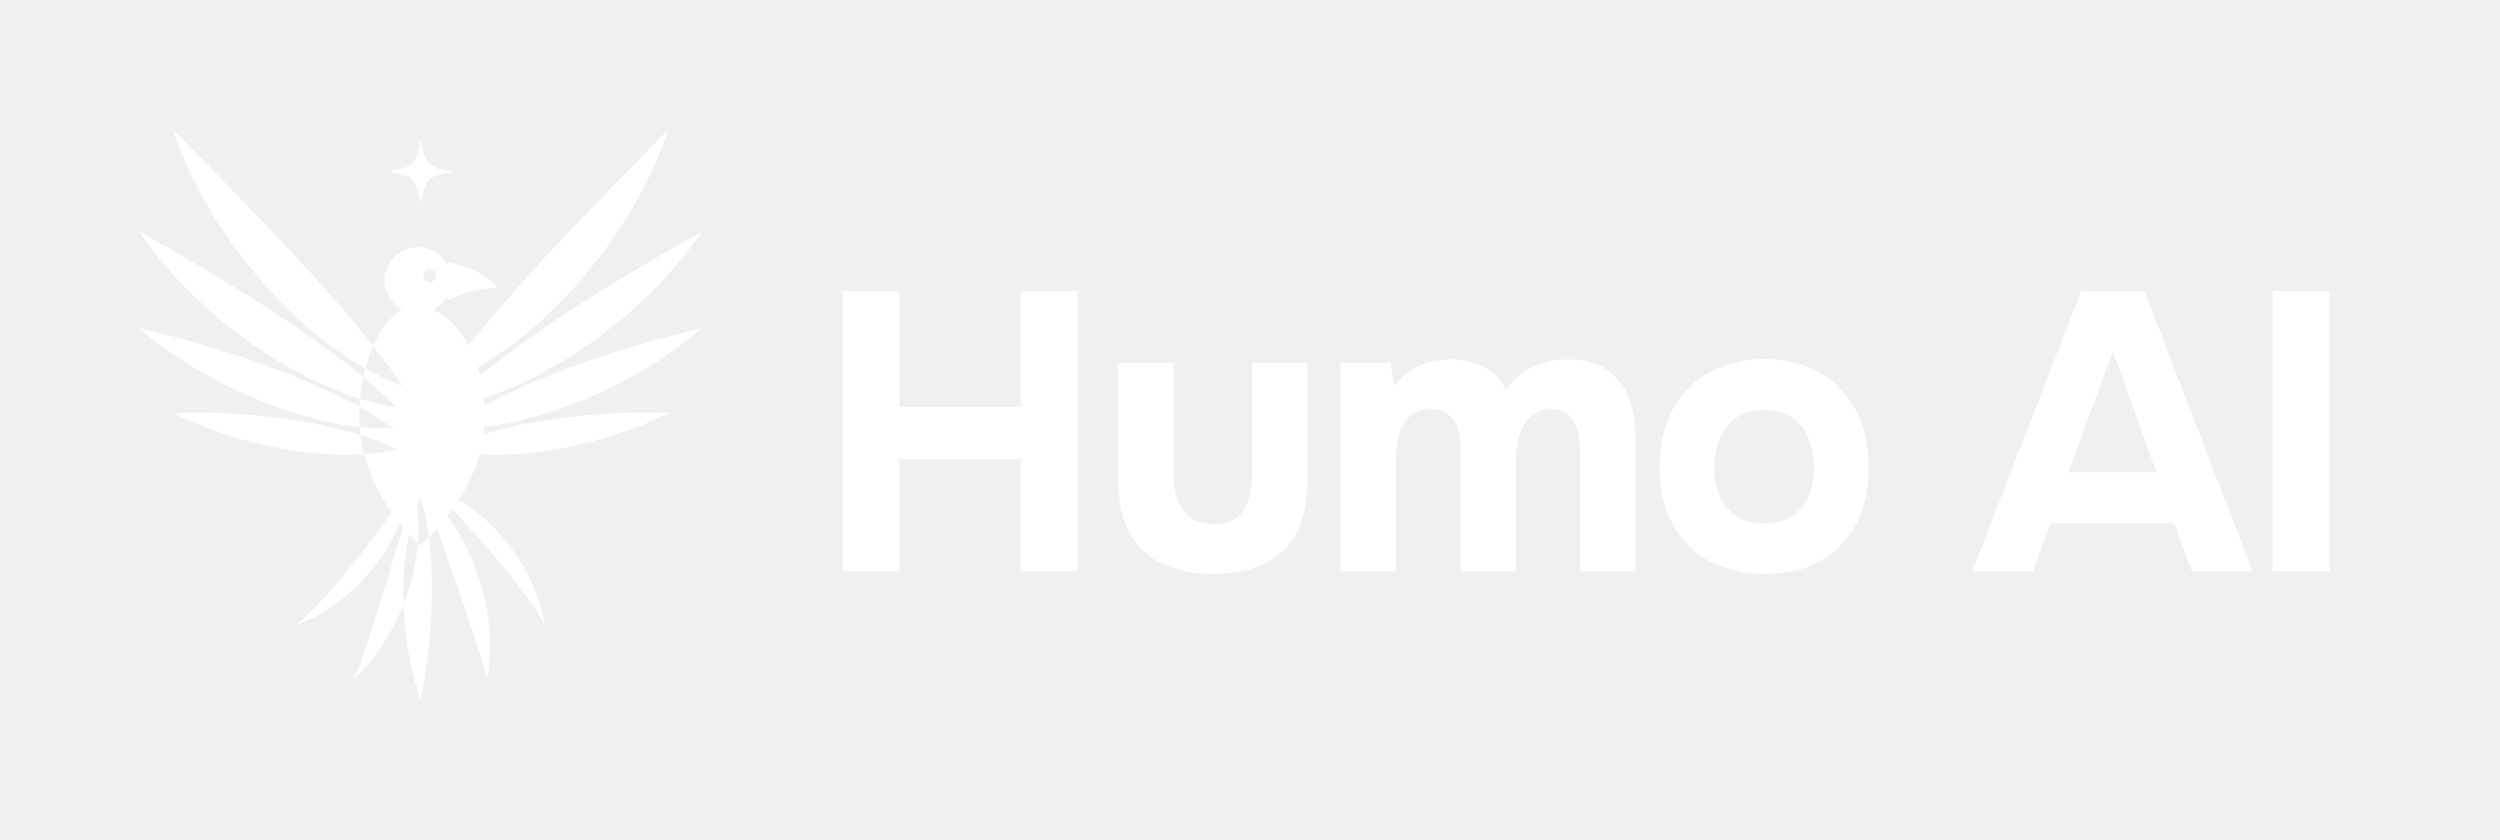
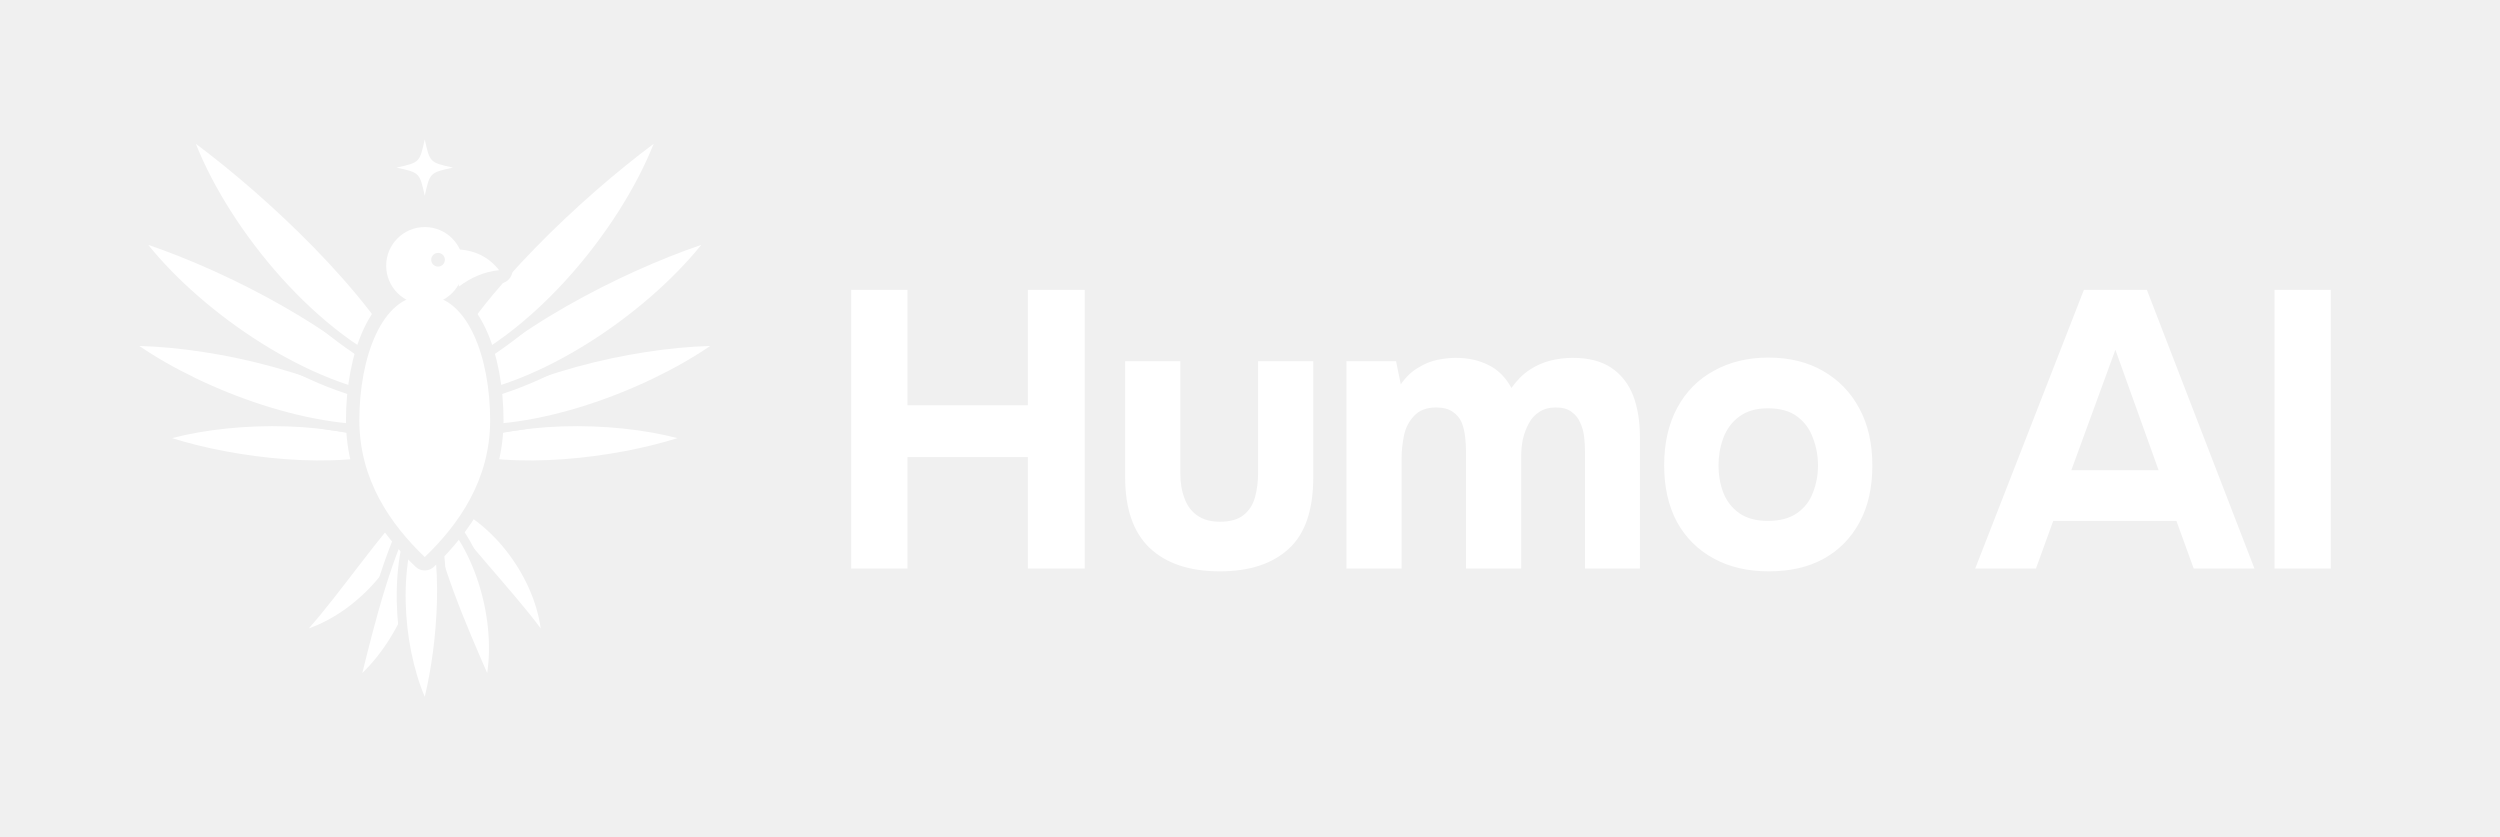
- <svg xmlns="http://www.w3.org/2000/svg" viewBox="0 0 893 300" width="893" height="300">
+ <svg xmlns="http://www.w3.org/2000/svg" viewBox="0 0 897 300" width="897" height="300">
  <defs />
-   <g transform="translate(50 50) scale(0.5390836) translate(-70 -99)">
-     <path d="M244 262 C208.1 208.4 136.3 138 92 92 C113.1 158.8 176.5 236.7 244 262Z M268 262 C303.9 208.4 375.7 138 420 92 C398.9 158.8 335.5 236.7 268 262Z M240 276 C198.6 234.4 120.5 188.2 70 160 C104.3 211.9 176.6 266.7 240 276Z M272 276 C313.4 234.4 391.5 188.2 442 160 C407.7 211.9 335.4 266.7 272 276Z M238 290 C195.7 259.4 120 235 70 224 C110.4 259.5 182.7 292.6 238 290Z M274 290 C316.3 259.4 392 235 442 224 C401.6 259.5 329.3 292.6 274 290Z M240 304 C200.6 284.4 134.9 277.9 92 280 C131.3 300.1 195.7 314.7 240 304Z M272 304 C311.4 284.4 377.1 277.9 420 280 C380.7 300.1 316.3 314.7 272 304Z M256 336 C239 373.5 242.4 432.5 256 470 C263.7 432.5 267.9 373.5 256 336Z M252 334 C261.7 375 242.2 428.1 212 456 C225.6 422.6 239.1 367.6 252 334Z M260 334 C292.1 361.3 307.8 415.6 300 456 C291.2 421.1 269.5 368.7 260 334Z M248 330 C243.5 368.5 210 407.4 174 420 C199.4 398.6 229.1 356.7 248 330Z M264 330 C300.9 341.9 332.6 382.2 338 420 C322 391 286.5 353.7 264 330Z M252 208 C284 212 302 252 298 292 C294 326 274 350 256 368 C240 352 220 328 216 294 C212 258 226 214 252 208Z M270 180 C285 181 298 187 307 197 C296 197 285 200 274 205 Z" fill="#FFFFFF" />
-     <path d="M254 170 a22 22 0 1 0 0.1 0Z M262 184.8 a4.2 4.2 0 1 1 -0.1 0Z" fill="#FFFFFF" fill-rule="evenodd" />
-     <path d="M256 99 C259.78 116.22 259.78 116.22 277 120 C259.78 123.78 259.78 123.78 256 141 C252.22 123.78 252.22 123.78 235 120 C252.22 116.22 252.22 116.22 256 99Z" fill="#FFFFFF" />
+   <g transform="translate(50 50) scale(0.5333333) translate(-64 -93)">
+     <defs>
+       <mask id="hmk-0" maskUnits="userSpaceOnUse" x="0" y="0" width="512" height="512">
+         <rect width="512" height="512" fill="#fff" />
+         <path d="M256 198 C285 198 300 240 300 282 C300 322 279 352 256 374 C233 352 212 322 212 282 C212 240 227 198 256 198Z M276 167 C289 167 299 172 306 181 C296 182 287 186 279 192Z M256 152 a26 26 0 1 0 0.1 0Z" fill="#000" stroke="#000" stroke-width="18" stroke-linejoin="round" />
+       </mask>
+       <mask id="hmk-1" maskUnits="userSpaceOnUse" x="0" y="0" width="512" height="512">
+         <rect width="512" height="512" fill="#fff" />
+         <path d="M256 198 C285 198 300 240 300 282 C300 322 279 352 256 374 C233 352 212 322 212 282 C212 240 227 198 256 198Z M276 167 C289 167 299 172 306 181 C296 182 287 186 279 192Z M256 152 a26 26 0 1 0 0.1 0Z" fill="#000" stroke="#000" stroke-width="18" stroke-linejoin="round" />
+         <path d="M246 250 C218.1 195.3 150.1 131.9 102 96 C125.4 154.9 184.6 226.6 246 250Z" fill="#000" stroke="#000" stroke-width="12" stroke-linejoin="round" />
+       </mask>
+       <mask id="hmk-2" maskUnits="userSpaceOnUse" x="0" y="0" width="512" height="512">
+         <rect width="512" height="512" fill="#fff" />
+         <path d="M256 198 C285 198 300 240 300 282 C300 322 279 352 256 374 C233 352 212 322 212 282 C212 240 227 198 256 198Z M276 167 C289 167 299 172 306 181 C296 182 287 186 279 192Z M256 152 a26 26 0 1 0 0.1 0Z" fill="#000" stroke="#000" stroke-width="18" stroke-linejoin="round" />
+         <path d="M246 250 C218.1 195.3 150.1 131.9 102 96 C125.4 154.9 184.6 226.6 246 250Z" fill="#000" stroke="#000" stroke-width="12" stroke-linejoin="round" />
+         <path d="M240 266 C201.7 222 123.8 182.3 70 164 C107.1 210.1 178.9 259.9 240 266Z" fill="#000" stroke="#000" stroke-width="12" stroke-linejoin="round" />
+       </mask>
+       <mask id="hmk-3" maskUnits="userSpaceOnUse" x="0" y="0" width="512" height="512">
+         <rect width="512" height="512" fill="#fff" />
+         <path d="M256 198 C285 198 300 240 300 282 C300 322 279 352 256 374 C233 352 212 322 212 282 C212 240 227 198 256 198Z M276 167 C289 167 299 172 306 181 C296 182 287 186 279 192Z M256 152 a26 26 0 1 0 0.1 0Z" fill="#000" stroke="#000" stroke-width="18" stroke-linejoin="round" />
+         <path d="M246 250 C218.1 195.3 150.1 131.9 102 96 C125.4 154.9 184.6 226.6 246 250Z" fill="#000" stroke="#000" stroke-width="12" stroke-linejoin="round" />
+         <path d="M240 266 C201.7 222 123.8 182.3 70 164 C107.1 210.1 178.9 259.9 240 266Z" fill="#000" stroke="#000" stroke-width="12" stroke-linejoin="round" />
+         <path d="M238 284 C194.7 251.2 116.6 233.4 64 232 C108.1 262.2 183 290.3 238 284Z" fill="#000" stroke="#000" stroke-width="12" stroke-linejoin="round" />
+       </mask>
+       <mask id="hmk-4" maskUnits="userSpaceOnUse" x="0" y="0" width="512" height="512">
+         <rect width="512" height="512" fill="#fff" />
+         <path d="M256 198 C285 198 300 240 300 282 C300 322 279 352 256 374 C233 352 212 322 212 282 C212 240 227 198 256 198Z M276 167 C289 167 299 172 306 181 C296 182 287 186 279 192Z M256 152 a26 26 0 1 0 0.1 0Z" fill="#000" stroke="#000" stroke-width="18" stroke-linejoin="round" />
+       </mask>
+       <mask id="hmk-5" maskUnits="userSpaceOnUse" x="0" y="0" width="512" height="512">
+         <rect width="512" height="512" fill="#fff" />
+         <path d="M256 198 C285 198 300 240 300 282 C300 322 279 352 256 374 C233 352 212 322 212 282 C212 240 227 198 256 198Z M276 167 C289 167 299 172 306 181 C296 182 287 186 279 192Z M256 152 a26 26 0 1 0 0.1 0Z" fill="#000" stroke="#000" stroke-width="18" stroke-linejoin="round" />
+         <path d="M266 250 C293.9 195.3 361.9 131.9 410 96 C386.6 154.9 327.4 226.6 266 250Z" fill="#000" stroke="#000" stroke-width="12" stroke-linejoin="round" />
+       </mask>
+       <mask id="hmk-6" maskUnits="userSpaceOnUse" x="0" y="0" width="512" height="512">
+         <rect width="512" height="512" fill="#fff" />
+         <path d="M256 198 C285 198 300 240 300 282 C300 322 279 352 256 374 C233 352 212 322 212 282 C212 240 227 198 256 198Z M276 167 C289 167 299 172 306 181 C296 182 287 186 279 192Z M256 152 a26 26 0 1 0 0.1 0Z" fill="#000" stroke="#000" stroke-width="18" stroke-linejoin="round" />
+         <path d="M266 250 C293.9 195.3 361.9 131.9 410 96 C386.6 154.9 327.4 226.6 266 250Z" fill="#000" stroke="#000" stroke-width="12" stroke-linejoin="round" />
+         <path d="M272 266 C310.3 222 388.2 182.3 442 164 C404.9 210.1 333.1 259.9 272 266Z" fill="#000" stroke="#000" stroke-width="12" stroke-linejoin="round" />
+       </mask>
+       <mask id="hmk-7" maskUnits="userSpaceOnUse" x="0" y="0" width="512" height="512">
+         <rect width="512" height="512" fill="#fff" />
+         <path d="M256 198 C285 198 300 240 300 282 C300 322 279 352 256 374 C233 352 212 322 212 282 C212 240 227 198 256 198Z M276 167 C289 167 299 172 306 181 C296 182 287 186 279 192Z M256 152 a26 26 0 1 0 0.1 0Z" fill="#000" stroke="#000" stroke-width="18" stroke-linejoin="round" />
+         <path d="M266 250 C293.9 195.3 361.9 131.9 410 96 C386.6 154.9 327.4 226.6 266 250Z" fill="#000" stroke="#000" stroke-width="12" stroke-linejoin="round" />
+         <path d="M272 266 C310.3 222 388.2 182.3 442 164 C404.9 210.1 333.1 259.9 272 266Z" fill="#000" stroke="#000" stroke-width="12" stroke-linejoin="round" />
+         <path d="M274 284 C317.3 251.2 395.4 233.4 448 232 C403.9 262.2 329 290.3 274 284Z" fill="#000" stroke="#000" stroke-width="12" stroke-linejoin="round" />
+       </mask>
+       <mask id="hmk-8" maskUnits="userSpaceOnUse" x="0" y="0" width="512" height="512">
+         <rect width="512" height="512" fill="#fff" />
+         <path d="M256 198 C285 198 300 240 300 282 C300 322 279 352 256 374 C233 352 212 322 212 282 C212 240 227 198 256 198Z M276 167 C289 167 299 172 306 181 C296 182 287 186 279 192Z M256 152 a26 26 0 1 0 0.1 0Z" fill="#000" stroke="#000" stroke-width="18" stroke-linejoin="round" />
+       </mask>
+       <mask id="hmk-9" maskUnits="userSpaceOnUse" x="0" y="0" width="512" height="512">
+         <rect width="512" height="512" fill="#fff" />
+         <path d="M256 198 C285 198 300 240 300 282 C300 322 279 352 256 374 C233 352 212 322 212 282 C212 240 227 198 256 198Z M276 167 C289 167 299 172 306 181 C296 182 287 186 279 192Z M256 152 a26 26 0 1 0 0.1 0Z" fill="#000" stroke="#000" stroke-width="18" stroke-linejoin="round" />
+         <path d="M256 340 C237 375.8 240.8 432.2 256 468 C264.6 432.2 269.3 375.8 256 340Z" fill="#000" stroke="#000" stroke-width="12" stroke-linejoin="round" />
+       </mask>
+       <mask id="hmk-10" maskUnits="userSpaceOnUse" x="0" y="0" width="512" height="512">
+         <rect width="512" height="512" fill="#fff" />
+         <path d="M256 198 C285 198 300 240 300 282 C300 322 279 352 256 374 C233 352 212 322 212 282 C212 240 227 198 256 198Z M276 167 C289 167 299 172 306 181 C296 182 287 186 279 192Z M256 152 a26 26 0 1 0 0.1 0Z" fill="#000" stroke="#000" stroke-width="18" stroke-linejoin="round" />
+         <path d="M256 340 C237 375.8 240.8 432.2 256 468 C264.6 432.2 269.3 375.8 256 340Z" fill="#000" stroke="#000" stroke-width="12" stroke-linejoin="round" />
+         <path d="M252 340 C260.3 377.8 240.9 426.2 214 452 C222 419.7 234.5 369 252 340Z" fill="#000" stroke="#000" stroke-width="12" stroke-linejoin="round" />
+       </mask>
+       <mask id="hmk-11" maskUnits="userSpaceOnUse" x="0" y="0" width="512" height="512">
+         <rect width="512" height="512" fill="#fff" />
+         <path d="M256 198 C285 198 300 240 300 282 C300 322 279 352 256 374 C233 352 212 322 212 282 C212 240 227 198 256 198Z M276 167 C289 167 299 172 306 181 C296 182 287 186 279 192Z M256 152 a26 26 0 1 0 0.1 0Z" fill="#000" stroke="#000" stroke-width="18" stroke-linejoin="round" />
+         <path d="M256 340 C237 375.8 240.8 432.2 256 468 C264.6 432.2 269.3 375.8 256 340Z" fill="#000" stroke="#000" stroke-width="12" stroke-linejoin="round" />
+       </mask>
+       <mask id="hmk-12" maskUnits="userSpaceOnUse" x="0" y="0" width="512" height="512">
+         <rect width="512" height="512" fill="#fff" />
+         <path d="M256 198 C285 198 300 240 300 282 C300 322 279 352 256 374 C233 352 212 322 212 282 C212 240 227 198 256 198Z M276 167 C289 167 299 172 306 181 C296 182 287 186 279 192Z M256 152 a26 26 0 1 0 0.1 0Z" fill="#000" stroke="#000" stroke-width="18" stroke-linejoin="round" />
+         <path d="M256 340 C237 375.8 240.8 432.2 256 468 C264.6 432.2 269.3 375.8 256 340Z" fill="#000" stroke="#000" stroke-width="12" stroke-linejoin="round" />
+         <path d="M260 340 C289.6 364.9 303.6 415.1 298 452 C284.7 421.5 263.8 373.7 260 340Z" fill="#000" stroke="#000" stroke-width="12" stroke-linejoin="round" />
+       </mask>
+     </defs>
+     <path d="M246 250 C218.1 195.3 150.1 131.9 102 96 C125.4 154.9 184.6 226.6 246 250Z" fill="#FFFFFF" mask="url(#hmk-0)" />
+     <path d="M240 266 C201.7 222 123.8 182.3 70 164 C107.1 210.1 178.9 259.9 240 266Z" fill="#FFFFFF" mask="url(#hmk-1)" />
+     <path d="M238 284 C194.7 251.2 116.6 233.4 64 232 C108.1 262.2 183 290.3 238 284Z" fill="#FFFFFF" mask="url(#hmk-2)" />
+     <path d="M240 302 C197.8 281.8 129.8 282.5 86 294 C128.5 307.4 196 315.7 240 302Z" fill="#FFFFFF" mask="url(#hmk-3)" />
+     <path d="M266 250 C293.9 195.3 361.9 131.9 410 96 C386.6 154.9 327.4 226.6 266 250Z" fill="#FFFFFF" mask="url(#hmk-4)" />
+     <path d="M272 266 C310.3 222 388.2 182.3 442 164 C404.9 210.1 333.1 259.9 272 266Z" fill="#FFFFFF" mask="url(#hmk-5)" />
+     <path d="M274 284 C317.3 251.2 395.4 233.4 448 232 C403.9 262.2 329 290.3 274 284Z" fill="#FFFFFF" mask="url(#hmk-6)" />
+     <path d="M272 302 C314.2 281.8 382.2 282.5 426 294 C383.5 307.4 316 315.7 272 302Z" fill="#FFFFFF" mask="url(#hmk-7)" />
+     <path d="M256 340 C237 375.8 240.8 432.2 256 468 C264.6 432.2 269.3 375.8 256 340Z" fill="#FFFFFF" mask="url(#hmk-8)" />
+     <path d="M252 340 C260.3 377.8 240.9 426.2 214 452 C222 419.7 234.5 369 252 340Z" fill="#FFFFFF" mask="url(#hmk-9)" />
+     <path d="M248 336 C244.7 373.3 212.3 409.9 178 422 C198.7 398.8 226.2 358.3 248 336Z" fill="#FFFFFF" mask="url(#hmk-10)" />
+     <path d="M260 340 C289.6 364.9 303.6 415.1 298 452 C284.7 421.5 263.8 373.7 260 340Z" fill="#FFFFFF" mask="url(#hmk-11)" />
+     <path d="M264 336 C299.9 346.8 329.1 386 334 422 C315.5 397 281.4 361.8 264 336Z" fill="#FFFFFF" mask="url(#hmk-12)" />
+     <path d="M256 198 C285 198 300 240 300 282 C300 322 279 352 256 374 C233 352 212 322 212 282 C212 240 227 198 256 198Z M276 167 C289 167 299 172 306 181 C296 182 287 186 279 192Z" fill="#FFFFFF" />
+     <path d="M256 152 a26 26 0 1 0 0.1 0Z M265 169.4 a4.6 4.6 0 1 1 -0.1 0Z" fill="#FFFFFF" fill-rule="evenodd" />
+     <path d="M256 93 C259.42 108.58 259.42 108.58 275 112 C259.42 115.42 259.42 115.42 256 131 C252.58 115.42 252.58 115.42 237 112 C252.58 108.58 252.58 108.58 256 93Z" fill="#FFFFFF" />
  </g>
-   <path d="M321.3 204L301.1 204L301.1 104L321.3 104L321.3 145.4L364.6 145.4L364.6 104L384.9 104L384.9 204L364.6 204L364.6 164.0L321.3 164.0L321.3 204ZM433.5 205.0L433.5 205.0Q417.1 205.0 408.3 196.6Q399.4 188.2 399.4 171.2L399.4 171.2L399.4 129.6L419.2 129.6L419.2 169.8Q419.2 174.9 420.7 178.8Q422.2 182.7 425.3 184.9Q428.4 187.2 433.5 187.2L433.5 187.2Q439.0 187.2 442.0 184.8Q444.9 182.4 446.0 178.4Q447.2 174.3 447.2 169.8L447.2 169.8L447.2 129.6L467.0 129.6L467.0 171.2Q467.0 188.9 458.1 196.9Q449.3 205.0 433.5 205.0ZM498.6 204L478.8 204L478.8 129.6L496.6 129.6L498.3 137.9Q501.1 133.9 504.6 131.9Q508.1 129.8 511.6 129.1Q515.1 128.4 518.1 128.4L518.1 128.4Q524.7 128.4 529.8 131.0Q534.9 133.5 538.0 139.2L538.0 139.2Q541.0 135.1 544.5 132.7Q548.0 130.4 552.0 129.4Q555.9 128.4 560.0 128.4L560.0 128.4Q568.6 128.4 573.9 132.0Q579.2 135.6 581.7 142.0Q584.2 148.4 584.2 156.8L584.2 156.8L584.2 204L564.4 204L564.4 162.1Q564.4 159.5 564.1 156.8Q563.8 154.1 562.8 151.7Q561.7 149.3 559.7 147.8Q557.6 146.2 554.0 146.2L554.0 146.2Q550.4 146.2 548.0 147.8Q545.6 149.3 544.2 152.0Q542.8 154.6 542.2 157.6Q541.5 160.6 541.5 163.7L541.5 163.7L541.5 204L521.8 204L521.8 161.9Q521.8 159.5 521.5 156.8Q521.2 154.1 520.2 151.7Q519.2 149.3 517.0 147.8Q514.8 146.2 511.0 146.2L511.0 146.2Q505.8 146.2 503.0 149.3Q500.3 152.3 499.4 156.5Q498.6 160.6 498.6 164.2L498.6 164.2L498.6 204ZM630.4 205.0L630.4 205.0Q619.1 205.0 610.6 200.4Q602.1 195.8 597.5 187.3Q592.8 178.7 592.8 167.0L592.8 167.0Q592.8 155.0 597.5 146.3Q602.3 137.6 610.7 133.0Q619.2 128.3 630.2 128.3L630.2 128.3Q641.5 128.3 649.9 133.1Q658.2 137.9 662.9 146.5Q667.5 155.1 667.5 167.1L667.5 167.1Q667.5 178.9 662.9 187.4Q658.3 195.9 650.1 200.5Q641.8 205.0 630.4 205.0ZM630.1 186.9L630.1 186.9Q636.6 186.9 640.5 184.1Q644.5 181.3 646.3 176.7Q648.0 172.1 648.0 167.0L648.0 167.0Q648.0 161.9 646.3 157.2Q644.5 152.4 640.6 149.5Q636.7 146.5 630.1 146.5L630.1 146.5Q623.7 146.5 619.8 149.5Q615.8 152.4 614.1 157.2Q612.3 161.9 612.3 167.0L612.3 167.0Q612.3 172.2 614.1 176.7Q615.8 181.3 619.8 184.1Q623.7 186.9 630.1 186.9Z" fill="#FFFFFF" />
-   <path d="M726.2 204L704.5 204L743.4 104L766.0 104L804.6 204L782.9 204L776.6 186.9L732.4 186.9L726.2 204ZM754.7 125.5L738.9 168.7L770.3 168.7L754.7 125.5ZM832.0 204L811.8 204L811.8 104L832.0 104L832.0 204Z" fill="#FFFFFF" />
+   <path d="M325.6 204L305.4 204L305.4 104L325.6 104L325.6 145.4L368.8 145.4L368.8 104L389.2 104L389.2 204L368.8 204L368.8 164.0L325.6 164.0L325.6 204ZM437.7 205.0L437.7 205.0Q421.4 205.0 412.5 196.6Q403.7 188.2 403.7 171.2L403.7 171.2L403.7 129.6L423.5 129.6L423.5 169.8Q423.5 174.9 425.0 178.8Q426.4 182.7 429.5 184.9Q432.7 187.2 437.7 187.2L437.7 187.2Q443.2 187.2 446.2 184.8Q449.2 182.4 450.3 178.4Q451.4 174.3 451.4 169.8L451.4 169.8L451.4 129.6L471.2 129.6L471.2 171.2Q471.2 188.9 462.4 196.9Q453.6 205.0 437.7 205.0ZM502.9 204L483.1 204L483.1 129.6L500.9 129.6L502.6 137.9Q505.4 133.9 508.9 131.9Q512.3 129.8 515.8 129.1Q519.4 128.4 522.3 128.4L522.3 128.4Q529.0 128.4 534.1 131.0Q539.2 133.5 542.3 139.2L542.3 139.2Q545.2 135.1 548.8 132.7Q552.3 130.4 556.2 129.4Q560.2 128.4 564.3 128.4L564.3 128.4Q572.9 128.4 578.2 132.0Q583.5 135.6 586.0 142.0Q588.4 148.4 588.4 156.8L588.4 156.8L588.4 204L568.7 204L568.7 162.1Q568.7 159.5 568.4 156.8Q568.1 154.1 567.0 151.7Q566.0 149.3 563.9 147.8Q561.9 146.2 558.2 146.2L558.2 146.2Q554.7 146.2 552.3 147.8Q549.9 149.3 548.5 152.0Q547.1 154.6 546.4 157.6Q545.8 160.6 545.8 163.7L545.8 163.7L545.8 204L526.0 204L526.0 161.9Q526.0 159.5 525.7 156.8Q525.4 154.1 524.5 151.7Q523.5 149.3 521.3 147.8Q519.1 146.2 515.3 146.2L515.3 146.2Q510.1 146.2 507.3 149.3Q504.5 152.3 503.7 156.5Q502.9 160.6 502.9 164.2L502.9 164.2L502.9 204ZM634.6 205.0L634.6 205.0Q623.3 205.0 614.9 200.4Q606.4 195.8 601.7 187.3Q597.1 178.7 597.1 167.0L597.1 167.0Q597.1 155.0 601.8 146.3Q606.5 137.6 615.0 133.0Q623.5 128.3 634.5 128.3L634.5 128.3Q645.8 128.3 654.1 133.1Q662.5 137.9 667.1 146.5Q671.8 155.1 671.8 167.1L671.8 167.1Q671.8 178.9 667.2 187.4Q662.6 195.9 654.3 200.5Q646.1 205.0 634.6 205.0ZM634.3 186.9L634.3 186.9Q640.8 186.9 644.8 184.1Q648.8 181.3 650.5 176.7Q652.3 172.1 652.3 167.0L652.3 167.0Q652.3 161.9 650.5 157.2Q648.8 152.4 644.9 149.5Q641.0 146.5 634.3 146.5L634.3 146.5Q628.0 146.5 624.0 149.5Q620.1 152.4 618.3 157.2Q616.6 161.9 616.6 167.0L616.6 167.0Q616.6 172.2 618.3 176.7Q620.1 181.3 624.0 184.1Q628.0 186.9 634.3 186.9Z" fill="#FFFFFF" />
+   <path d="M730.5 204L708.7 204L747.7 104L770.3 104L808.9 204L787.1 204L780.9 186.9L736.7 186.9L730.5 204ZM759.0 125.5L743.2 168.7L774.5 168.7L759.0 125.5ZM836.3 204L816.1 204L816.1 104L836.3 104L836.3 204Z" fill="#FFFFFF" />
</svg>
